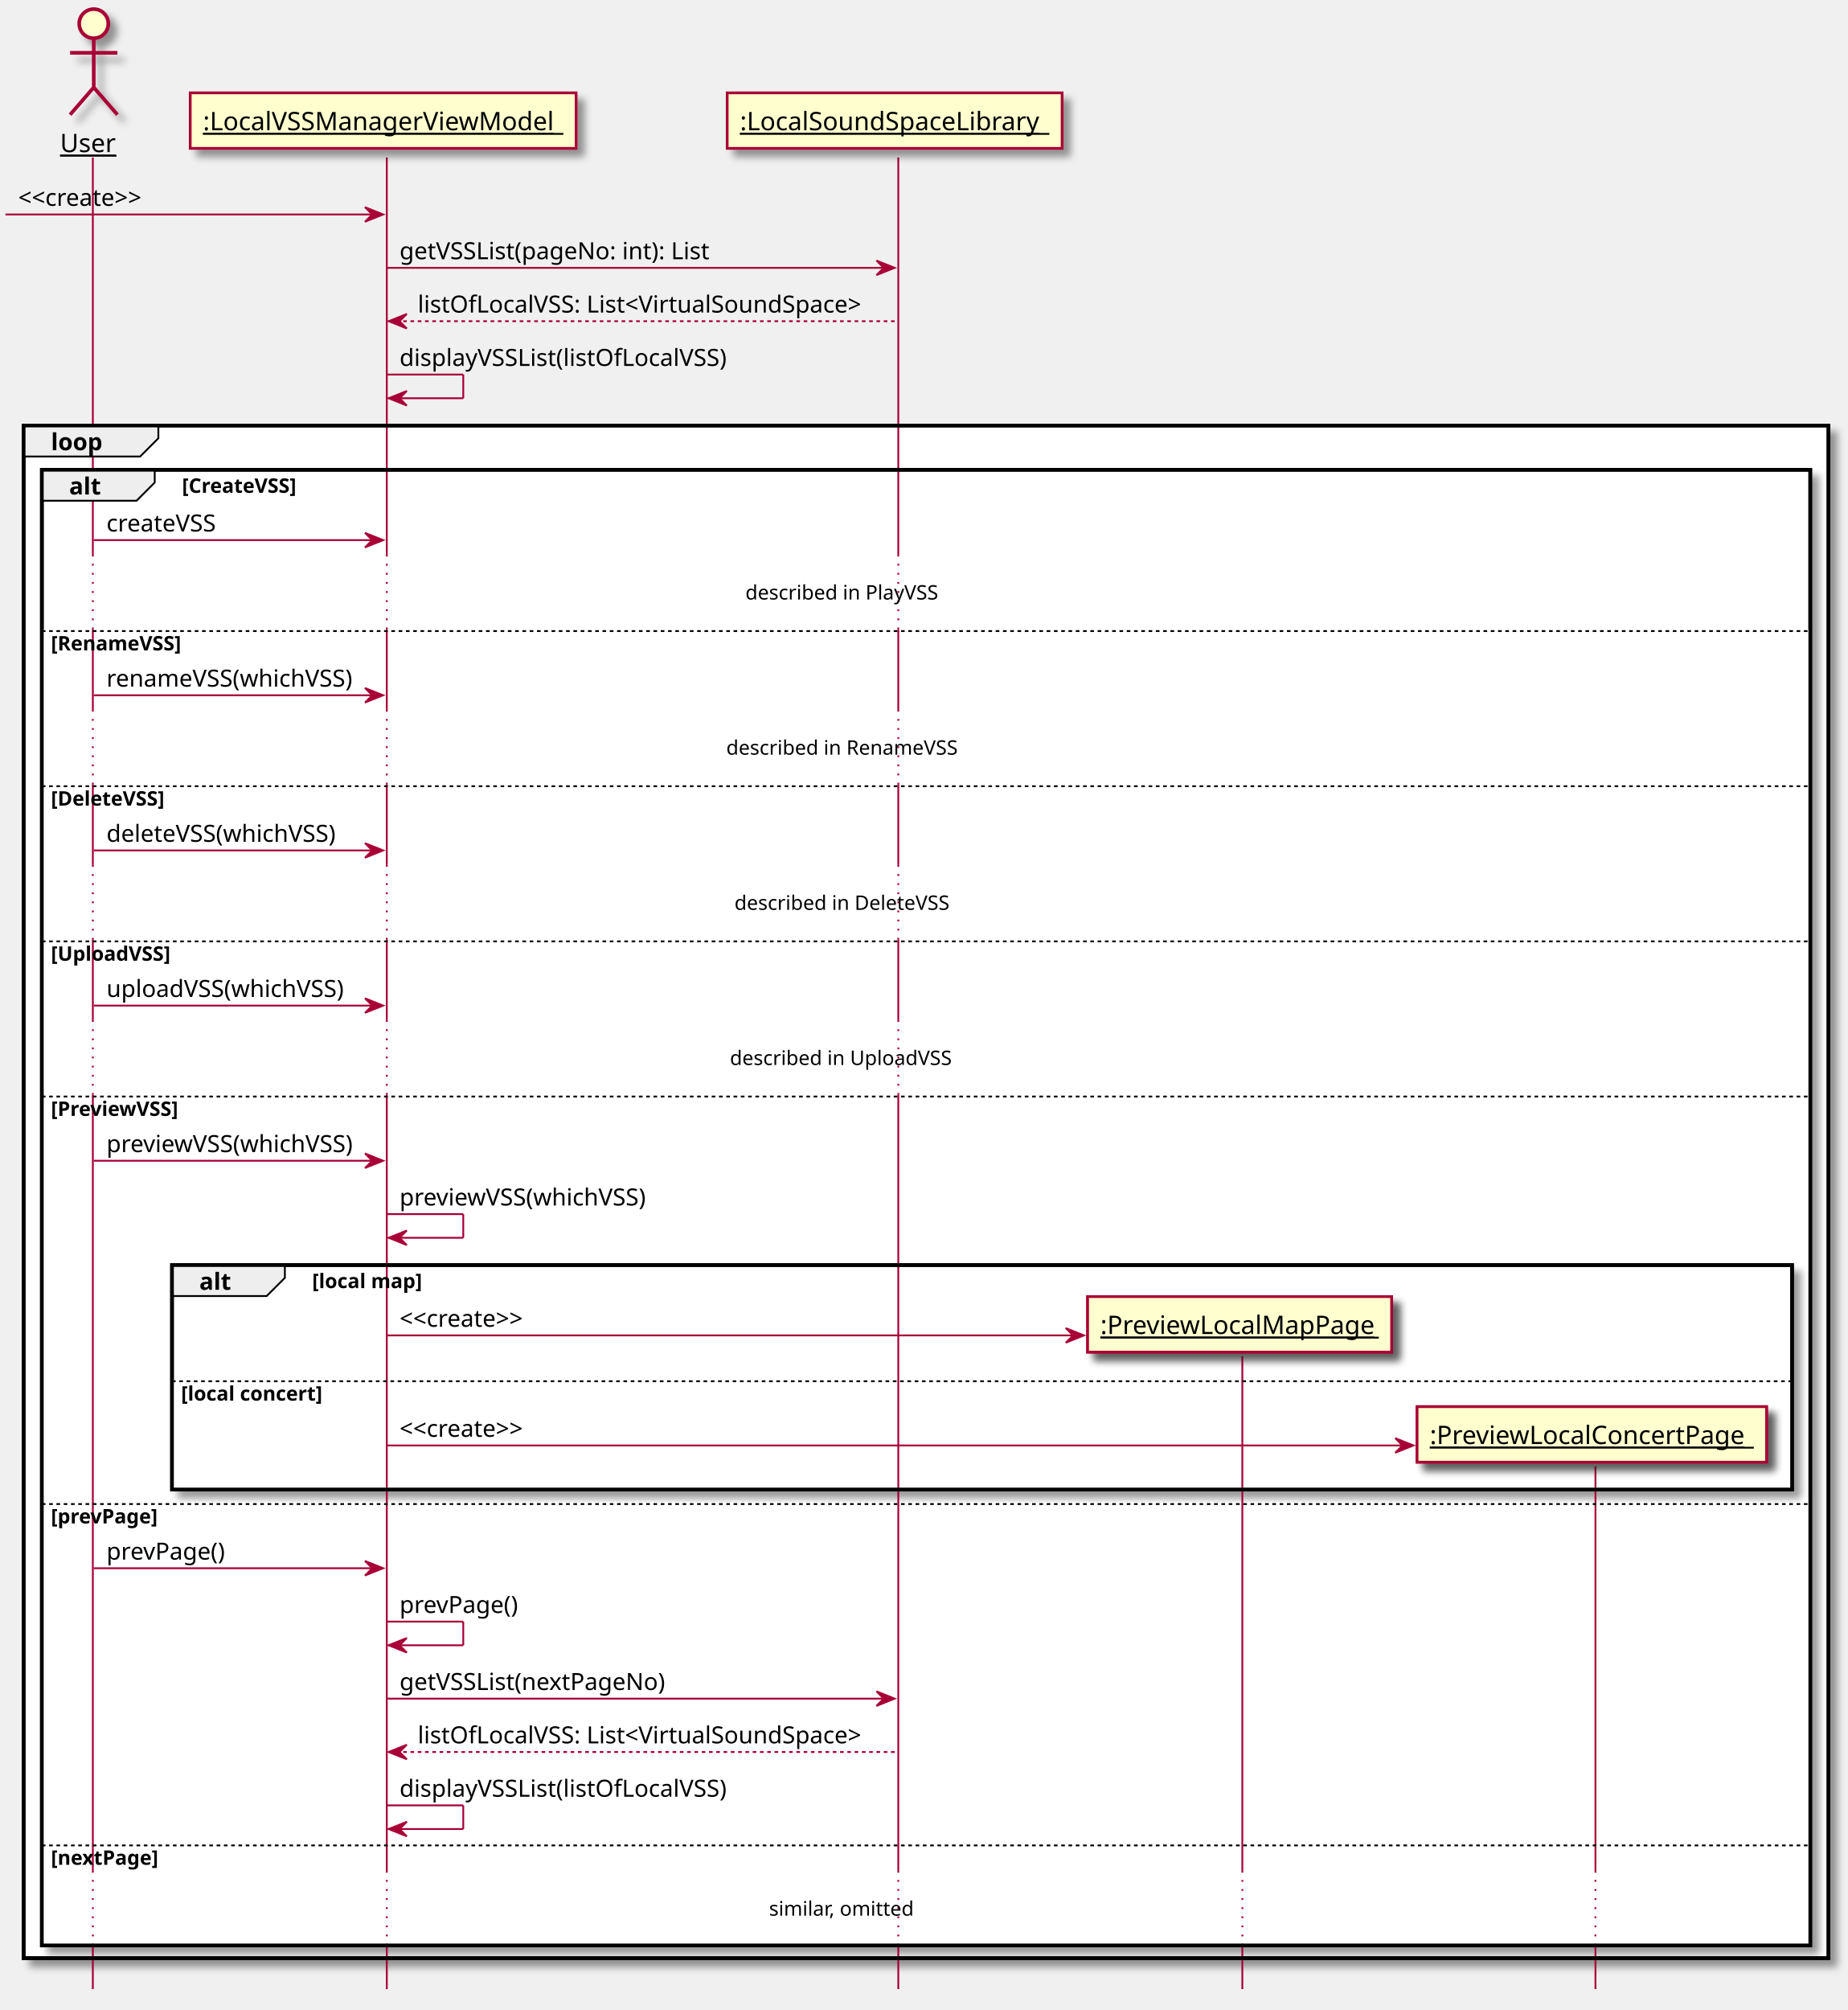
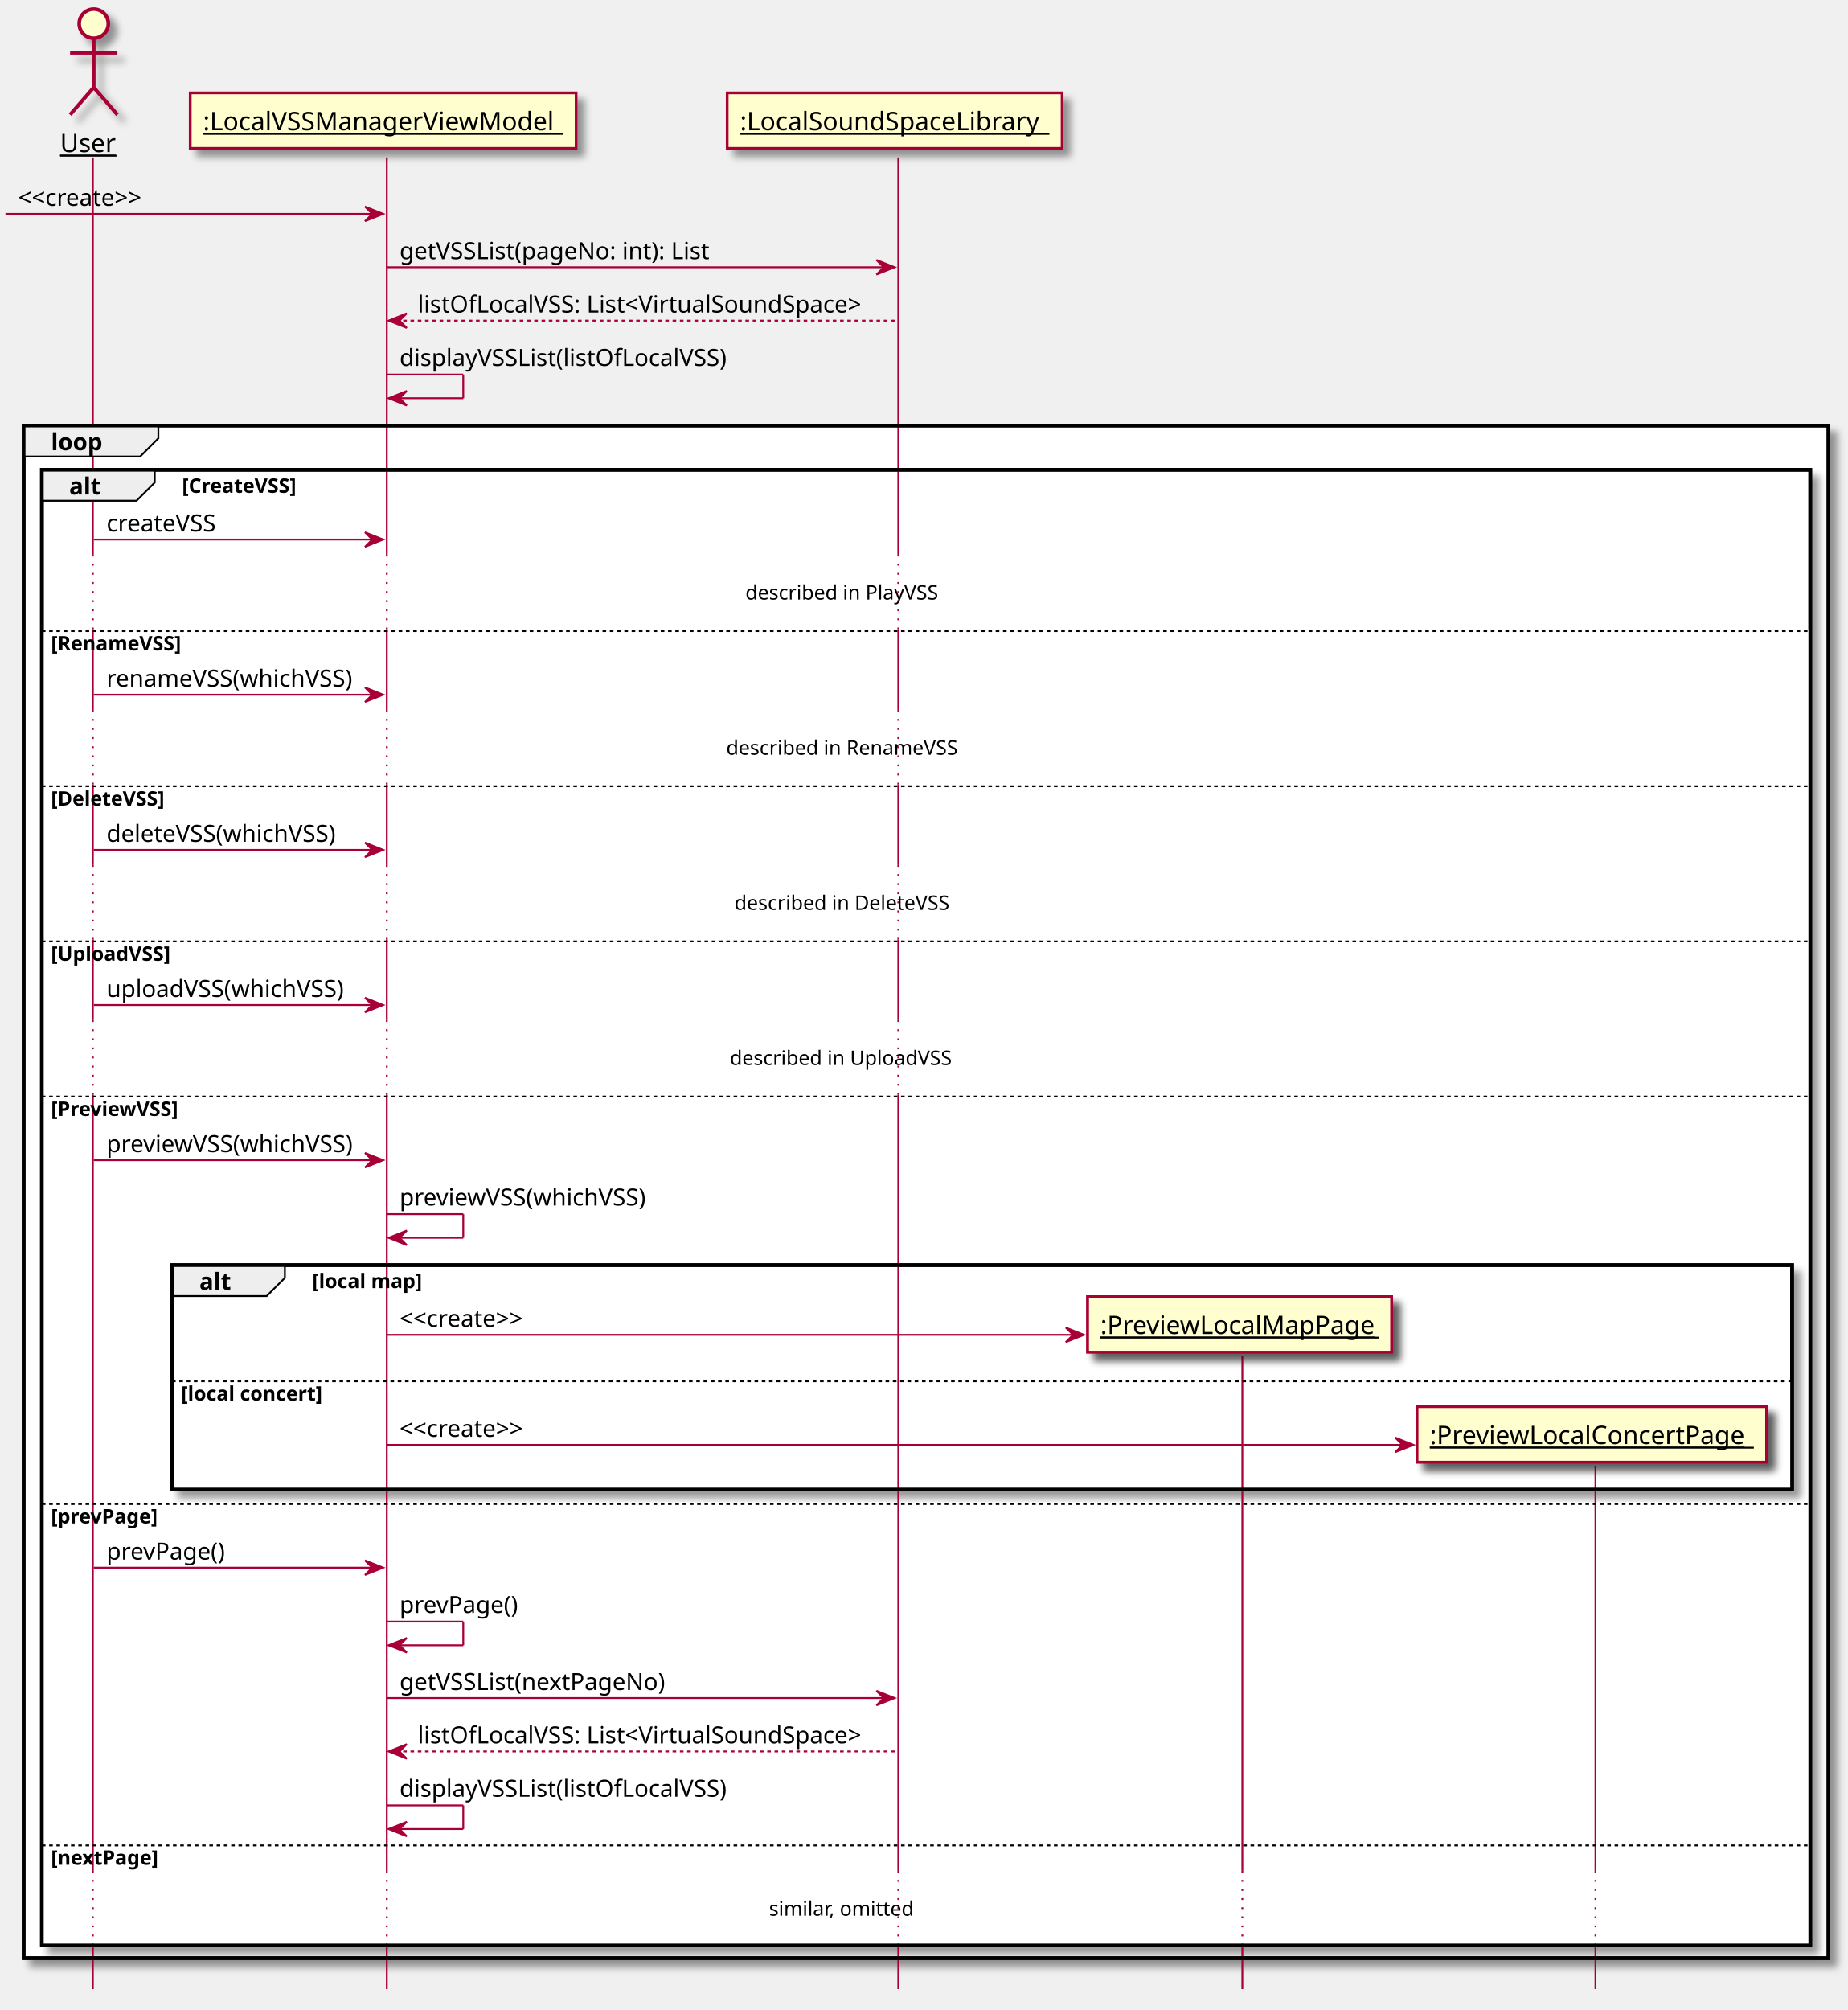
<svg xmlns="http://www.w3.org/2000/svg" contentScriptType="application/ecmascript" contentStyleType="text/css" height="1104px" preserveAspectRatio="none" style="width:1015px;height:1104px;" version="1.1" viewBox="0 0 1015 1104" width="1015px" zoomAndPan="magnify">
  <defs>
    <filter height="300%" id="fy3xtt72d3g3i" width="300%" x="-1" y="-1">
      <feGaussianBlur result="blurOut" stdDeviation="2.0" />
      <feColorMatrix in="blurOut" result="blurOut2" type="matrix" values="0 0 0 0 0 0 0 0 0 0 0 0 0 0 0 0 0 0 .4 0" />
      <feOffset dx="4.0" dy="4.0" in="blurOut2" result="blurOut3" />
      <feBlend in="SourceGraphic" in2="blurOut3" mode="normal" />
    </filter>
  </defs>
  <g>
    <rect fill="#FFFFFF" filter="url(#fy3xtt72d3g3i)" height="841.785" style="stroke: #000000; stroke-width: 2.0;" width="991.5" x="13" y="233.731" />
    <rect fill="#FFFFFF" filter="url(#fy3xtt72d3g3i)" height="810.475" style="stroke: #000000; stroke-width: 2.0;" width="971.5" x="23" y="258.041" />
    <rect fill="#FFFFFF" height="85.221" style="stroke: none; stroke-width: 1.0;" width="971.5" x="23" y="345.617" />
    <rect fill="#FFFFFF" height="85.221" style="stroke: none; stroke-width: 1.0;" width="971.5" x="23" y="430.838" />
    <rect fill="#FFFFFF" height="85.221" style="stroke: none; stroke-width: 1.0;" width="971.5" x="23" y="516.059" />
    <rect fill="#FFFFFF" height="223.818" style="stroke: none; stroke-width: 1.0;" width="971.5" x="23" y="601.279" />
    <rect fill="#FFFFFF" filter="url(#fy3xtt72d3g3i)" height="123.242" style="stroke: #000000; stroke-width: 2.0;" width="890" x="94.5" y="694.856" />
    <rect fill="#FEFECE" filter="url(#fy3xtt72d3g3i)" height="30.488" style="stroke: #A80036; stroke-width: 1.5;" width="167" x="597.5" y="712.166" />
    <text fill="#000000" font-family="sans-serif" font-size="14" lengthAdjust="spacingAndGlyphs" text-decoration="underline" textLength="153" x="604.5" y="732.701">:PreviewLocalMapPage</text>
    <line style="stroke: #000000; stroke-width: 1.0;" x1="604.5" x2="757.5" y1="734.701" y2="734.701" />
    <rect fill="#FFFFFF" height="60.443" style="stroke: none; stroke-width: 1.0;" width="890" x="94.5" y="757.654" />
    <rect fill="#FEFECE" filter="url(#fy3xtt72d3g3i)" height="30.488" style="stroke: #A80036; stroke-width: 1.5;" width="192" x="778.5" y="772.609" />
    <text fill="#000000" font-family="sans-serif" font-size="14" lengthAdjust="spacingAndGlyphs" text-decoration="underline" textLength="178" x="785.5" y="793.144">:PreviewLocalConcertPage</text>
    <line style="stroke: #000000; stroke-width: 1.0;" x1="785.5" x2="963.5" y1="795.144" y2="795.144" />
    <rect fill="#FFFFFF" height="187.508" style="stroke: none; stroke-width: 1.0;" width="971.5" x="23" y="825.098" />
    <rect fill="#FFFFFF" height="55.91" style="stroke: none; stroke-width: 1.0;" width="971.5" x="23" y="1012.606" />
    <line style="stroke: #A80036; stroke-width: 1.0;" x1="51" x2="51" y1="86.488" y2="304.662" />
    <line style="stroke: #A80036; stroke-width: 1.0; stroke-dasharray: 1.0,4.0;" x1="51" x2="51" y1="304.662" y2="345.617" />
    <line style="stroke: #A80036; stroke-width: 1.0;" x1="51" x2="51" y1="345.617" y2="389.883" />
    <line style="stroke: #A80036; stroke-width: 1.0; stroke-dasharray: 1.0,4.0;" x1="51" x2="51" y1="389.883" y2="430.838" />
    <line style="stroke: #A80036; stroke-width: 1.0;" x1="51" x2="51" y1="430.838" y2="475.103" />
    <line style="stroke: #A80036; stroke-width: 1.0; stroke-dasharray: 1.0,4.0;" x1="51" x2="51" y1="475.103" y2="516.059" />
    <line style="stroke: #A80036; stroke-width: 1.0;" x1="51" x2="51" y1="516.059" y2="560.324" />
    <line style="stroke: #A80036; stroke-width: 1.0; stroke-dasharray: 1.0,4.0;" x1="51" x2="51" y1="560.324" y2="601.279" />
    <line style="stroke: #A80036; stroke-width: 1.0;" x1="51" x2="51" y1="601.279" y2="1027.561" />
    <line style="stroke: #A80036; stroke-width: 1.0; stroke-dasharray: 1.0,4.0;" x1="51" x2="51" y1="1027.561" y2="1068.516" />
    <line style="stroke: #A80036; stroke-width: 1.0;" x1="51" x2="51" y1="1068.516" y2="1092.516" />
    <line style="stroke: #A80036; stroke-width: 1.0;" x1="212.5" x2="212.5" y1="86.488" y2="304.662" />
    <line style="stroke: #A80036; stroke-width: 1.0; stroke-dasharray: 1.0,4.0;" x1="212.5" x2="212.5" y1="304.662" y2="345.617" />
    <line style="stroke: #A80036; stroke-width: 1.0;" x1="212.5" x2="212.5" y1="345.617" y2="389.883" />
    <line style="stroke: #A80036; stroke-width: 1.0; stroke-dasharray: 1.0,4.0;" x1="212.5" x2="212.5" y1="389.883" y2="430.838" />
    <line style="stroke: #A80036; stroke-width: 1.0;" x1="212.5" x2="212.5" y1="430.838" y2="475.103" />
    <line style="stroke: #A80036; stroke-width: 1.0; stroke-dasharray: 1.0,4.0;" x1="212.5" x2="212.5" y1="475.103" y2="516.059" />
    <line style="stroke: #A80036; stroke-width: 1.0;" x1="212.5" x2="212.5" y1="516.059" y2="560.324" />
    <line style="stroke: #A80036; stroke-width: 1.0; stroke-dasharray: 1.0,4.0;" x1="212.5" x2="212.5" y1="560.324" y2="601.279" />
    <line style="stroke: #A80036; stroke-width: 1.0;" x1="212.5" x2="212.5" y1="601.279" y2="1027.561" />
    <line style="stroke: #A80036; stroke-width: 1.0; stroke-dasharray: 1.0,4.0;" x1="212.5" x2="212.5" y1="1027.561" y2="1068.516" />
    <line style="stroke: #A80036; stroke-width: 1.0;" x1="212.5" x2="212.5" y1="1068.516" y2="1092.516" />
    <line style="stroke: #A80036; stroke-width: 1.0;" x1="493.5" x2="493.5" y1="86.488" y2="304.662" />
    <line style="stroke: #A80036; stroke-width: 1.0; stroke-dasharray: 1.0,4.0;" x1="493.5" x2="493.5" y1="304.662" y2="345.617" />
    <line style="stroke: #A80036; stroke-width: 1.0;" x1="493.5" x2="493.5" y1="345.617" y2="389.883" />
    <line style="stroke: #A80036; stroke-width: 1.0; stroke-dasharray: 1.0,4.0;" x1="493.5" x2="493.5" y1="389.883" y2="430.838" />
    <line style="stroke: #A80036; stroke-width: 1.0;" x1="493.5" x2="493.5" y1="430.838" y2="475.103" />
    <line style="stroke: #A80036; stroke-width: 1.0; stroke-dasharray: 1.0,4.0;" x1="493.5" x2="493.5" y1="475.103" y2="516.059" />
    <line style="stroke: #A80036; stroke-width: 1.0;" x1="493.5" x2="493.5" y1="516.059" y2="560.324" />
    <line style="stroke: #A80036; stroke-width: 1.0; stroke-dasharray: 1.0,4.0;" x1="493.5" x2="493.5" y1="560.324" y2="601.279" />
    <line style="stroke: #A80036; stroke-width: 1.0;" x1="493.5" x2="493.5" y1="601.279" y2="1027.561" />
    <line style="stroke: #A80036; stroke-width: 1.0; stroke-dasharray: 1.0,4.0;" x1="493.5" x2="493.5" y1="1027.561" y2="1068.516" />
    <line style="stroke: #A80036; stroke-width: 1.0;" x1="493.5" x2="493.5" y1="1068.516" y2="1092.516" />
    <line style="stroke: #A80036; stroke-width: 1.0;" x1="682.5" x2="682.5" y1="744.91" y2="1027.561" />
    <line style="stroke: #A80036; stroke-width: 1.0; stroke-dasharray: 1.0,4.0;" x1="682.5" x2="682.5" y1="1027.561" y2="1068.516" />
    <line style="stroke: #A80036; stroke-width: 1.0;" x1="682.5" x2="682.5" y1="1068.516" y2="1092.516" />
    <line style="stroke: #A80036; stroke-width: 1.0;" x1="876.5" x2="876.5" y1="805.354" y2="1027.561" />
    <line style="stroke: #A80036; stroke-width: 1.0; stroke-dasharray: 1.0,4.0;" x1="876.5" x2="876.5" y1="1027.561" y2="1068.516" />
    <line style="stroke: #A80036; stroke-width: 1.0;" x1="876.5" x2="876.5" y1="1068.516" y2="1092.516" />
    <text fill="#000000" font-family="sans-serif" font-size="14" lengthAdjust="spacingAndGlyphs" text-decoration="underline" textLength="31" x="33" y="83.535">User</text>
    <line style="stroke: #000000; stroke-width: 1.0;" x1="33" x2="64" y1="85.535" y2="85.535" />
    <ellipse cx="51.5" cy="13" fill="#FEFECE" filter="url(#fy3xtt72d3g3i)" rx="8" ry="8" style="stroke: #A80036; stroke-width: 2.0;" />
    <path d="M51.5,21 L51.5,48 M38.5,29 L64.5,29 M51.5,48 L38.5,63 M51.5,48 L64.5,63 " fill="none" filter="url(#fy3xtt72d3g3i)" style="stroke: #A80036; stroke-width: 2.0;" />
    <rect fill="#FEFECE" filter="url(#fy3xtt72d3g3i)" height="30.488" style="stroke: #A80036; stroke-width: 1.5;" width="212" x="104.5" y="51" />
    <text fill="#000000" font-family="sans-serif" font-size="14" lengthAdjust="spacingAndGlyphs" text-decoration="underline" textLength="198" x="111.5" y="71.535">:LocalVSSManagerViewModel</text>
    <line style="stroke: #000000; stroke-width: 1.0;" x1="111.5" x2="309.5" y1="73.535" y2="73.535" />
    <rect fill="#FEFECE" filter="url(#fy3xtt72d3g3i)" height="30.488" style="stroke: #A80036; stroke-width: 1.5;" width="184" x="399.5" y="51" />
    <text fill="#000000" font-family="sans-serif" font-size="14" lengthAdjust="spacingAndGlyphs" text-decoration="underline" textLength="170" x="406.5" y="71.535">:LocalSoundSpaceLibrary</text>
    <line style="stroke: #000000; stroke-width: 1.0;" x1="406.5" x2="576.5" y1="73.535" y2="73.535" />
-     <polygon fill="#A80036" points="200.5,113.799,210.5,117.799,200.5,121.799,204.5,117.799" style="stroke: #A80036; stroke-width: 1.0;" />
-     <line style="stroke: #A80036; stroke-width: 1.0;" x1="3" x2="206.5" y1="117.799" y2="117.799" />
+     <polygon fill="#A80036" points="200.5,113.488,210.5,117.488,200.5,121.488,204.5,117.488" style="stroke: #A80036; stroke-width: 1.0;" />
+     <line style="stroke: #A80036; stroke-width: 1.0;" x1="3" x2="206.5" y1="117.488" y2="117.488" />
    <text fill="#000000" font-family="sans-serif" font-size="13" lengthAdjust="spacingAndGlyphs" textLength="78" x="10" y="113.057">&lt;&lt;create&gt;&gt;</text>
-     <polygon fill="#A80036" points="481.5,143.109,491.5,147.109,481.5,151.109,485.5,147.109" style="stroke: #A80036; stroke-width: 1.0;" />
-     <line style="stroke: #A80036; stroke-width: 1.0;" x1="212.5" x2="487.5" y1="147.109" y2="147.109" />
+     <polygon fill="#A80036" points="481.5,142.799,491.5,146.799,481.5,150.799,485.5,146.799" style="stroke: #A80036; stroke-width: 1.0;" />
+     <line style="stroke: #A80036; stroke-width: 1.0;" x1="212.5" x2="487.5" y1="146.799" y2="146.799" />
    <text fill="#000000" font-family="sans-serif" font-size="13" lengthAdjust="spacingAndGlyphs" textLength="177" x="219.5" y="142.367">getVSSList(pageNo: int): List</text>
-     <polygon fill="#A80036" points="223.5,172.42,213.5,176.42,223.5,180.42,219.5,176.42" style="stroke: #A80036; stroke-width: 1.0;" />
-     <line style="stroke: #A80036; stroke-width: 1.0; stroke-dasharray: 2.0,2.0;" x1="217.5" x2="492.5" y1="176.42" y2="176.42" />
+     <polygon fill="#A80036" points="223.5,172.109,213.5,176.109,223.5,180.109,219.5,176.109" style="stroke: #A80036; stroke-width: 1.0;" />
+     <line style="stroke: #A80036; stroke-width: 1.0; stroke-dasharray: 2.0,2.0;" x1="217.5" x2="492.5" y1="176.109" y2="176.109" />
    <text fill="#000000" font-family="sans-serif" font-size="13" lengthAdjust="spacingAndGlyphs" textLength="257" x="229.5" y="171.678">listOfLocalVSS: List&lt;VirtualSoundSpace&gt;</text>
    <line style="stroke: #A80036; stroke-width: 1.0;" x1="212.5" x2="254.5" y1="205.731" y2="205.731" />
    <line style="stroke: #A80036; stroke-width: 1.0;" x1="254.5" x2="254.5" y1="205.731" y2="218.731" />
    <line style="stroke: #A80036; stroke-width: 1.0;" x1="213.5" x2="254.5" y1="218.731" y2="218.731" />
    <polygon fill="#A80036" points="223.5,214.731,213.5,218.731,223.5,222.731,219.5,218.731" style="stroke: #A80036; stroke-width: 1.0;" />
    <text fill="#000000" font-family="sans-serif" font-size="13" lengthAdjust="spacingAndGlyphs" textLength="188" x="219.5" y="200.988">displayVSSList(listOfLocalVSS)</text>
    <path d="M13,233.731 L87,233.731 L87,240.731 L77,250.731 L13,250.731 L13,233.731 " fill="#EEEEEE" style="stroke: #000000; stroke-width: 1.0;" />
    <rect fill="none" height="841.785" style="stroke: #000000; stroke-width: 2.0;" width="991.5" x="13" y="233.731" />
    <text fill="#000000" font-family="sans-serif" font-size="13" font-weight="bold" lengthAdjust="spacingAndGlyphs" textLength="29" x="28" y="247.299">loop</text>
    <path d="M23,258.041 L85,258.041 L85,265.041 L75,275.041 L23,275.041 L23,258.041 " fill="#EEEEEE" style="stroke: #000000; stroke-width: 1.0;" />
    <rect fill="none" height="810.475" style="stroke: #000000; stroke-width: 2.0;" width="971.5" x="23" y="258.041" />
    <text fill="#000000" font-family="sans-serif" font-size="13" font-weight="bold" lengthAdjust="spacingAndGlyphs" textLength="17" x="38" y="271.609">alt</text>
    <text fill="#000000" font-family="sans-serif" font-size="11" font-weight="bold" lengthAdjust="spacingAndGlyphs" textLength="63" x="100" y="270.676">[CreateVSS]</text>
-     <polygon fill="#A80036" points="200.5,292.662,210.5,296.662,200.5,300.662,204.5,296.662" style="stroke: #A80036; stroke-width: 1.0;" />
-     <line style="stroke: #A80036; stroke-width: 1.0;" x1="51.5" x2="206.5" y1="296.662" y2="296.662" />
+     <polygon fill="#A80036" points="200.5,292.352,210.5,296.352,200.5,300.352,204.5,296.352" style="stroke: #A80036; stroke-width: 1.0;" />
+     <line style="stroke: #A80036; stroke-width: 1.0;" x1="51.5" x2="206.5" y1="296.352" y2="296.352" />
    <text fill="#000000" font-family="sans-serif" font-size="13" lengthAdjust="spacingAndGlyphs" textLength="60" x="58.5" y="291.92">createVSS</text>
    <text fill="#000000" font-family="sans-serif" font-size="11" lengthAdjust="spacingAndGlyphs" textLength="109" x="409.5" y="329.297">described in PlayVSS</text>
    <line style="stroke: #000000; stroke-width: 1.0; stroke-dasharray: 2.0,2.0;" x1="23" x2="994.5" y1="346.617" y2="346.617" />
    <text fill="#000000" font-family="sans-serif" font-size="11" font-weight="bold" lengthAdjust="spacingAndGlyphs" textLength="72" x="28" y="357.252">[RenameVSS]</text>
-     <polygon fill="#A80036" points="200.5,377.883,210.5,381.883,200.5,385.883,204.5,381.883" style="stroke: #A80036; stroke-width: 1.0;" />
-     <line style="stroke: #A80036; stroke-width: 1.0;" x1="51.5" x2="206.5" y1="381.883" y2="381.883" />
+     <polygon fill="#A80036" points="200.5,377.572,210.5,381.572,200.5,385.572,204.5,381.572" style="stroke: #A80036; stroke-width: 1.0;" />
+     <line style="stroke: #A80036; stroke-width: 1.0;" x1="51.5" x2="206.5" y1="381.572" y2="381.572" />
    <text fill="#000000" font-family="sans-serif" font-size="13" lengthAdjust="spacingAndGlyphs" textLength="135" x="58.5" y="377.141">renameVSS(whichVSS)</text>
    <text fill="#000000" font-family="sans-serif" font-size="11" lengthAdjust="spacingAndGlyphs" textLength="130" x="399" y="414.518">described in RenameVSS</text>
    <line style="stroke: #000000; stroke-width: 1.0; stroke-dasharray: 2.0,2.0;" x1="23" x2="994.5" y1="431.838" y2="431.838" />
    <text fill="#000000" font-family="sans-serif" font-size="11" font-weight="bold" lengthAdjust="spacingAndGlyphs" textLength="63" x="28" y="442.473">[DeleteVSS]</text>
-     <polygon fill="#A80036" points="200.5,463.103,210.5,467.103,200.5,471.103,204.5,467.103" style="stroke: #A80036; stroke-width: 1.0;" />
-     <line style="stroke: #A80036; stroke-width: 1.0;" x1="51.5" x2="206.5" y1="467.103" y2="467.103" />
+     <polygon fill="#A80036" points="200.5,462.793,210.5,466.793,200.5,470.793,204.5,466.793" style="stroke: #A80036; stroke-width: 1.0;" />
+     <line style="stroke: #A80036; stroke-width: 1.0;" x1="51.5" x2="206.5" y1="466.793" y2="466.793" />
    <text fill="#000000" font-family="sans-serif" font-size="13" lengthAdjust="spacingAndGlyphs" textLength="127" x="58.5" y="462.361">deleteVSS(whichVSS)</text>
    <text fill="#000000" font-family="sans-serif" font-size="11" lengthAdjust="spacingAndGlyphs" textLength="121" x="403.5" y="499.738">described in DeleteVSS</text>
    <line style="stroke: #000000; stroke-width: 1.0; stroke-dasharray: 2.0,2.0;" x1="23" x2="994.5" y1="517.059" y2="517.059" />
    <text fill="#000000" font-family="sans-serif" font-size="11" font-weight="bold" lengthAdjust="spacingAndGlyphs" textLength="67" x="28" y="527.693">[UploadVSS]</text>
-     <polygon fill="#A80036" points="200.5,548.324,210.5,552.324,200.5,556.324,204.5,552.324" style="stroke: #A80036; stroke-width: 1.0;" />
-     <line style="stroke: #A80036; stroke-width: 1.0;" x1="51.5" x2="206.5" y1="552.324" y2="552.324" />
+     <polygon fill="#A80036" points="200.5,548.014,210.5,552.014,200.5,556.014,204.5,552.014" style="stroke: #A80036; stroke-width: 1.0;" />
+     <line style="stroke: #A80036; stroke-width: 1.0;" x1="51.5" x2="206.5" y1="552.014" y2="552.014" />
    <text fill="#000000" font-family="sans-serif" font-size="13" lengthAdjust="spacingAndGlyphs" textLength="132" x="58.5" y="547.582">uploadVSS(whichVSS)</text>
    <text fill="#000000" font-family="sans-serif" font-size="11" lengthAdjust="spacingAndGlyphs" textLength="126" x="401" y="584.959">described in UploadVSS</text>
    <line style="stroke: #000000; stroke-width: 1.0; stroke-dasharray: 2.0,2.0;" x1="23" x2="994.5" y1="602.279" y2="602.279" />
    <text fill="#000000" font-family="sans-serif" font-size="11" font-weight="bold" lengthAdjust="spacingAndGlyphs" textLength="72" x="28" y="612.914">[PreviewVSS]</text>
-     <polygon fill="#A80036" points="200.5,633.545,210.5,637.545,200.5,641.545,204.5,637.545" style="stroke: #A80036; stroke-width: 1.0;" />
-     <line style="stroke: #A80036; stroke-width: 1.0;" x1="51.5" x2="206.5" y1="637.545" y2="637.545" />
+     <polygon fill="#A80036" points="200.5,633.234,210.5,637.234,200.5,641.234,204.5,637.234" style="stroke: #A80036; stroke-width: 1.0;" />
+     <line style="stroke: #A80036; stroke-width: 1.0;" x1="51.5" x2="206.5" y1="637.234" y2="637.234" />
    <text fill="#000000" font-family="sans-serif" font-size="13" lengthAdjust="spacingAndGlyphs" textLength="137" x="58.5" y="632.803">previewVSS(whichVSS)</text>
    <line style="stroke: #A80036; stroke-width: 1.0;" x1="212.5" x2="254.5" y1="666.856" y2="666.856" />
    <line style="stroke: #A80036; stroke-width: 1.0;" x1="254.5" x2="254.5" y1="666.856" y2="679.856" />
    <line style="stroke: #A80036; stroke-width: 1.0;" x1="213.5" x2="254.5" y1="679.856" y2="679.856" />
    <polygon fill="#A80036" points="223.5,675.856,213.5,679.856,223.5,683.856,219.5,679.856" style="stroke: #A80036; stroke-width: 1.0;" />
    <text fill="#000000" font-family="sans-serif" font-size="13" lengthAdjust="spacingAndGlyphs" textLength="137" x="219.5" y="662.113">previewVSS(whichVSS)</text>
    <path d="M94.5,694.856 L156.5,694.856 L156.5,701.856 L146.5,711.856 L94.5,711.856 L94.5,694.856 " fill="#EEEEEE" style="stroke: #000000; stroke-width: 1.0;" />
    <rect fill="none" height="123.242" style="stroke: #000000; stroke-width: 2.0;" width="890" x="94.5" y="694.856" />
    <text fill="#000000" font-family="sans-serif" font-size="13" font-weight="bold" lengthAdjust="spacingAndGlyphs" textLength="17" x="109.5" y="708.424">alt</text>
    <text fill="#000000" font-family="sans-serif" font-size="11" font-weight="bold" lengthAdjust="spacingAndGlyphs" textLength="63" x="171.5" y="707.49">[local map]</text>
-     <polygon fill="#A80036" points="585.5,729.477,595.5,733.477,585.5,737.477,589.5,733.477" style="stroke: #A80036; stroke-width: 1.0;" />
-     <line style="stroke: #A80036; stroke-width: 1.0;" x1="212.5" x2="591.5" y1="733.477" y2="733.477" />
+     <polygon fill="#A80036" points="585.5,729.166,595.5,733.166,585.5,737.166,589.5,733.166" style="stroke: #A80036; stroke-width: 1.0;" />
+     <line style="stroke: #A80036; stroke-width: 1.0;" x1="212.5" x2="591.5" y1="733.166" y2="733.166" />
    <text fill="#000000" font-family="sans-serif" font-size="13" lengthAdjust="spacingAndGlyphs" textLength="78" x="219.5" y="728.734">&lt;&lt;create&gt;&gt;</text>
    <rect fill="#FEFECE" filter="url(#fy3xtt72d3g3i)" height="30.488" style="stroke: #A80036; stroke-width: 1.5;" width="167" x="597.5" y="712.166" />
    <text fill="#000000" font-family="sans-serif" font-size="14" lengthAdjust="spacingAndGlyphs" text-decoration="underline" textLength="153" x="604.5" y="732.701">:PreviewLocalMapPage</text>
    <line style="stroke: #000000; stroke-width: 1.0;" x1="604.5" x2="757.5" y1="734.701" y2="734.701" />
    <line style="stroke: #000000; stroke-width: 1.0; stroke-dasharray: 2.0,2.0;" x1="94.5" x2="984.5" y1="758.654" y2="758.654" />
    <text fill="#000000" font-family="sans-serif" font-size="11" font-weight="bold" lengthAdjust="spacingAndGlyphs" textLength="80" x="99.5" y="769.289">[local concert]</text>
-     <polygon fill="#A80036" points="766.5,789.92,776.5,793.92,766.5,797.92,770.5,793.92" style="stroke: #A80036; stroke-width: 1.0;" />
-     <line style="stroke: #A80036; stroke-width: 1.0;" x1="212.5" x2="772.5" y1="793.92" y2="793.92" />
+     <polygon fill="#A80036" points="766.5,789.609,776.5,793.609,766.5,797.609,770.5,793.609" style="stroke: #A80036; stroke-width: 1.0;" />
+     <line style="stroke: #A80036; stroke-width: 1.0;" x1="212.5" x2="772.5" y1="793.609" y2="793.609" />
    <text fill="#000000" font-family="sans-serif" font-size="13" lengthAdjust="spacingAndGlyphs" textLength="78" x="219.5" y="789.178">&lt;&lt;create&gt;&gt;</text>
    <rect fill="#FEFECE" filter="url(#fy3xtt72d3g3i)" height="30.488" style="stroke: #A80036; stroke-width: 1.5;" width="192" x="778.5" y="772.609" />
    <text fill="#000000" font-family="sans-serif" font-size="14" lengthAdjust="spacingAndGlyphs" text-decoration="underline" textLength="178" x="785.5" y="793.144">:PreviewLocalConcertPage</text>
    <line style="stroke: #000000; stroke-width: 1.0;" x1="785.5" x2="963.5" y1="795.144" y2="795.144" />
    <line style="stroke: #000000; stroke-width: 1.0; stroke-dasharray: 2.0,2.0;" x1="23" x2="994.5" y1="826.098" y2="826.098" />
    <text fill="#000000" font-family="sans-serif" font-size="11" font-weight="bold" lengthAdjust="spacingAndGlyphs" textLength="59" x="28" y="836.732">[prevPage]</text>
-     <polygon fill="#A80036" points="200.5,857.363,210.5,861.363,200.5,865.363,204.5,861.363" style="stroke: #A80036; stroke-width: 1.0;" />
-     <line style="stroke: #A80036; stroke-width: 1.0;" x1="51.5" x2="206.5" y1="861.363" y2="861.363" />
+     <polygon fill="#A80036" points="200.5,857.053,210.5,861.053,200.5,865.053,204.5,861.053" style="stroke: #A80036; stroke-width: 1.0;" />
+     <line style="stroke: #A80036; stroke-width: 1.0;" x1="51.5" x2="206.5" y1="861.053" y2="861.053" />
    <text fill="#000000" font-family="sans-serif" font-size="13" lengthAdjust="spacingAndGlyphs" textLength="64" x="58.5" y="856.621">prevPage()</text>
    <line style="stroke: #A80036; stroke-width: 1.0;" x1="212.5" x2="254.5" y1="890.674" y2="890.674" />
    <line style="stroke: #A80036; stroke-width: 1.0;" x1="254.5" x2="254.5" y1="890.674" y2="903.674" />
    <line style="stroke: #A80036; stroke-width: 1.0;" x1="213.5" x2="254.5" y1="903.674" y2="903.674" />
    <polygon fill="#A80036" points="223.5,899.674,213.5,903.674,223.5,907.674,219.5,903.674" style="stroke: #A80036; stroke-width: 1.0;" />
    <text fill="#000000" font-family="sans-serif" font-size="13" lengthAdjust="spacingAndGlyphs" textLength="64" x="219.5" y="885.932">prevPage()</text>
-     <polygon fill="#A80036" points="481.5,928.984,491.5,932.984,481.5,936.984,485.5,932.984" style="stroke: #A80036; stroke-width: 1.0;" />
-     <line style="stroke: #A80036; stroke-width: 1.0;" x1="212.5" x2="487.5" y1="932.984" y2="932.984" />
+     <polygon fill="#A80036" points="481.5,928.674,491.5,932.674,481.5,936.674,485.5,932.674" style="stroke: #A80036; stroke-width: 1.0;" />
+     <line style="stroke: #A80036; stroke-width: 1.0;" x1="212.5" x2="487.5" y1="932.674" y2="932.674" />
    <text fill="#000000" font-family="sans-serif" font-size="13" lengthAdjust="spacingAndGlyphs" textLength="148" x="219.5" y="928.242">getVSSList(nextPageNo)</text>
-     <polygon fill="#A80036" points="223.5,958.295,213.5,962.295,223.5,966.295,219.5,962.295" style="stroke: #A80036; stroke-width: 1.0;" />
-     <line style="stroke: #A80036; stroke-width: 1.0; stroke-dasharray: 2.0,2.0;" x1="217.5" x2="492.5" y1="962.295" y2="962.295" />
+     <polygon fill="#A80036" points="223.5,957.984,213.5,961.984,223.5,965.984,219.5,961.984" style="stroke: #A80036; stroke-width: 1.0;" />
+     <line style="stroke: #A80036; stroke-width: 1.0; stroke-dasharray: 2.0,2.0;" x1="217.5" x2="492.5" y1="961.984" y2="961.984" />
    <text fill="#000000" font-family="sans-serif" font-size="13" lengthAdjust="spacingAndGlyphs" textLength="257" x="229.5" y="957.553">listOfLocalVSS: List&lt;VirtualSoundSpace&gt;</text>
    <line style="stroke: #A80036; stroke-width: 1.0;" x1="212.5" x2="254.5" y1="991.606" y2="991.606" />
    <line style="stroke: #A80036; stroke-width: 1.0;" x1="254.5" x2="254.5" y1="991.606" y2="1004.606" />
    <line style="stroke: #A80036; stroke-width: 1.0;" x1="213.5" x2="254.5" y1="1004.606" y2="1004.606" />
    <polygon fill="#A80036" points="223.5,1000.606,213.5,1004.606,223.5,1008.606,219.5,1004.606" style="stroke: #A80036; stroke-width: 1.0;" />
    <text fill="#000000" font-family="sans-serif" font-size="13" lengthAdjust="spacingAndGlyphs" textLength="188" x="219.5" y="986.863">displayVSSList(listOfLocalVSS)</text>
    <line style="stroke: #000000; stroke-width: 1.0; stroke-dasharray: 2.0,2.0;" x1="23" x2="994.5" y1="1013.606" y2="1013.606" />
    <text fill="#000000" font-family="sans-serif" font-size="11" font-weight="bold" lengthAdjust="spacingAndGlyphs" textLength="57" x="28" y="1024.24">[nextPage]</text>
    <text fill="#000000" font-family="sans-serif" font-size="11" lengthAdjust="spacingAndGlyphs" textLength="83" x="422.5" y="1052.195">similar, omitted</text>
  </g>
</svg>
